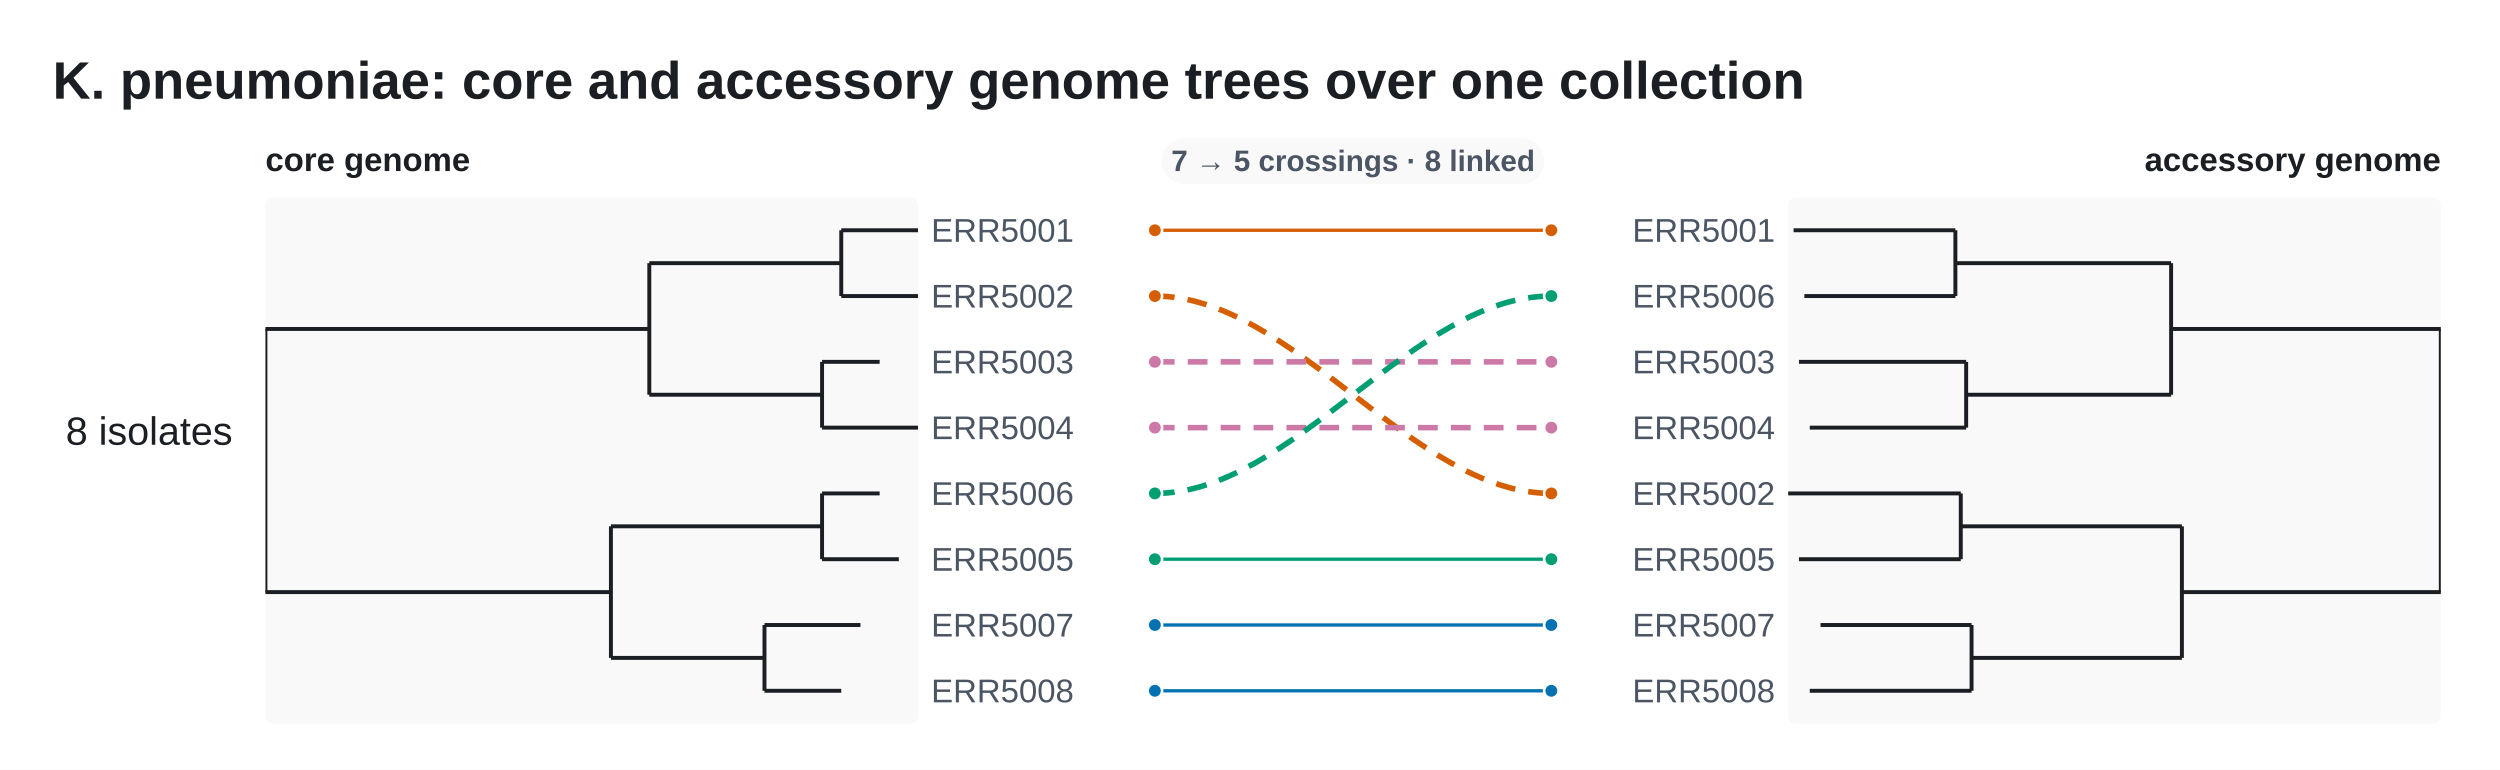
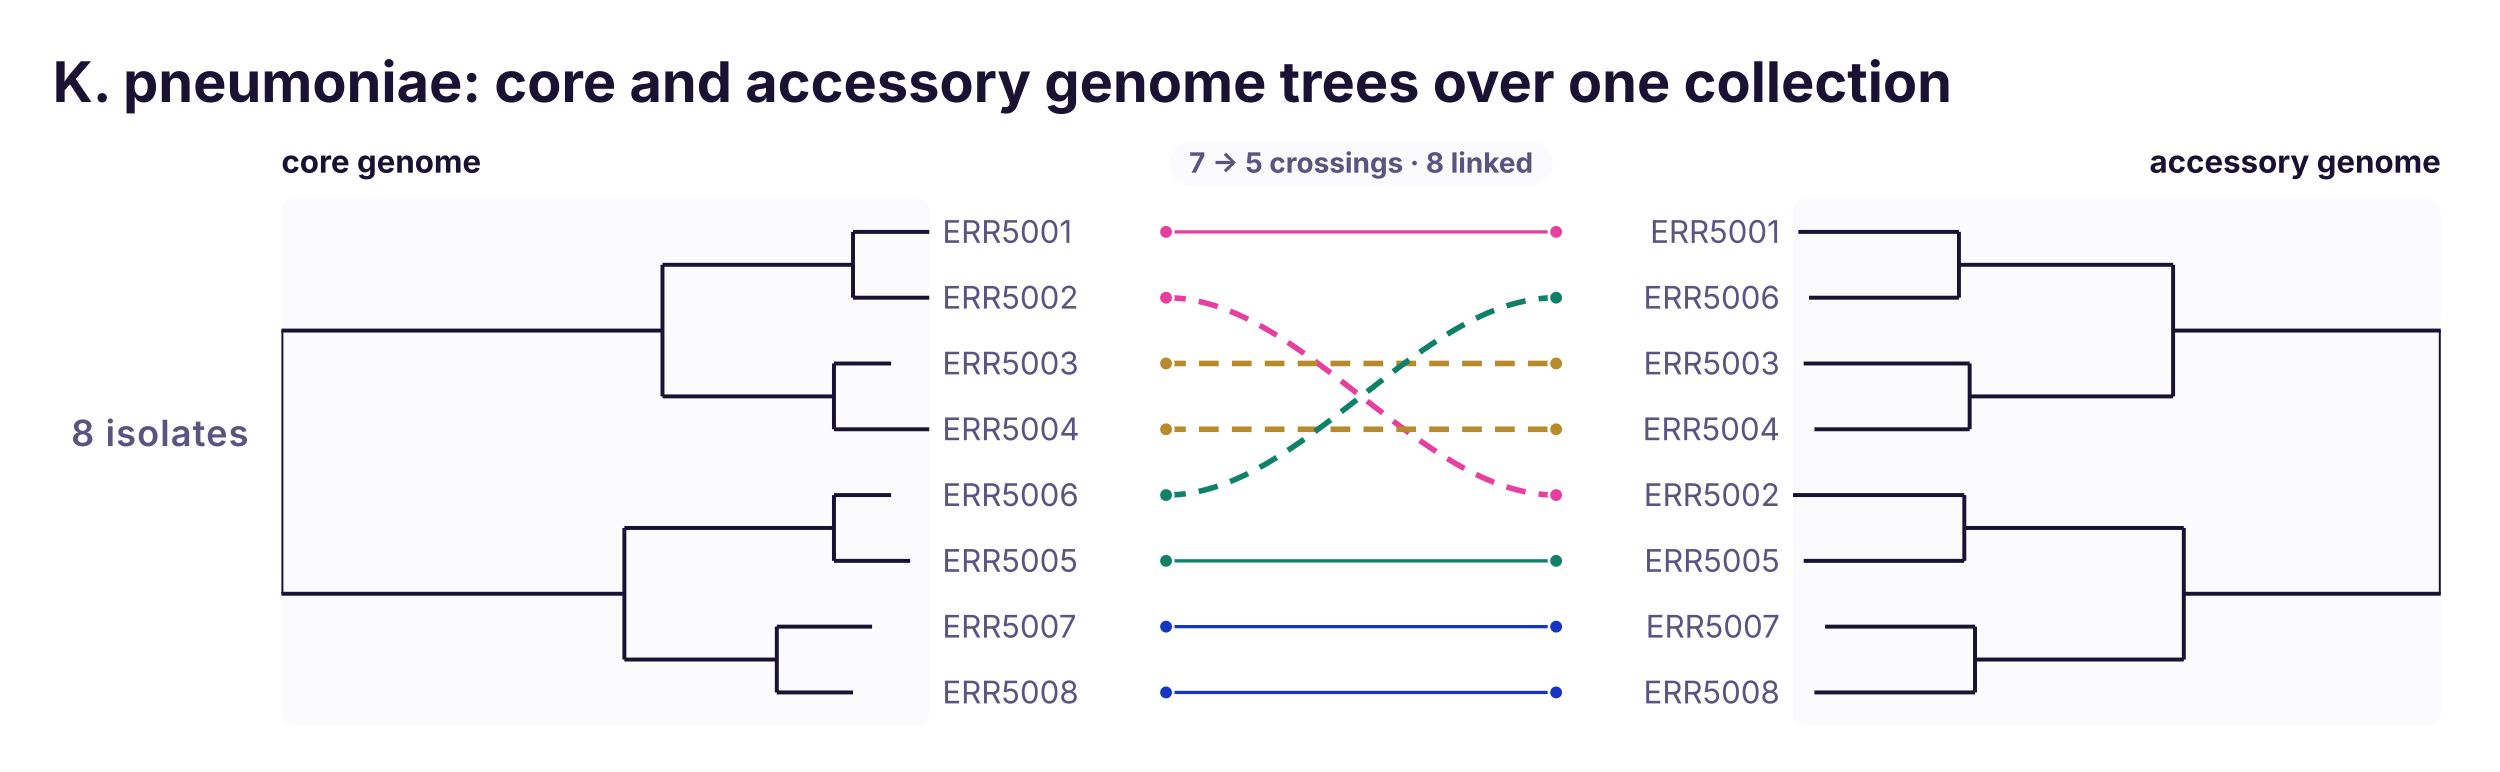
- <svg xmlns="http://www.w3.org/2000/svg" width="760" height="234" viewBox="0 0 760 234" font-family="Liberation Sans, Arial, Helvetica, sans-serif" role="img" aria-labelledby="karyon-title karyon-desc">
+ <svg xmlns="http://www.w3.org/2000/svg" width="760" height="234.5" viewBox="0 0 760 234.5" font-family="Inter, Liberation Sans, Arial, Helvetica, sans-serif" role="img" aria-labelledby="karyon-title karyon-desc">
  <defs>
    <clipPath id="karyon-clip-0">
-       <rect x="80.688" y="42" width="661.312" height="178" />
+       <rect x="85.55" y="43" width="656.45" height="177.5" />
    </clipPath>
  </defs>
-   <rect x="0" y="0" width="760" height="234" fill="#ffffff" />
-   <text x="16" y="30" fill="#1b1f23" font-size="16" text-anchor="start" font-weight="bold">K. pneumoniae: core and accessory genome trees over one collection</text>
-   <text x="70.688" y="135.2" fill="#1b1f23" font-size="12" text-anchor="end">8 isolates</text>
+   <rect x="0" y="0" width="760" height="234.5" fill="#ffffff" />
+   <text x="16" y="31" fill="#1a1233" font-size="17" text-anchor="start" font-weight="bold">K. pneumoniae: core and accessory genome trees over one collection</text>
+   <text x="75.55" y="135.6" fill="#5b5480" font-size="11" text-anchor="end" font-weight="600" letter-spacing="0.03em">8 isolates</text>
  <g clip-path="url(#karyon-clip-0)">
-     <rect x="80.688" y="60" width="198.394" height="160" rx="2.5" fill="#f9f9fa" />
-     <rect x="543.606" y="60" width="198.394" height="160" rx="2.5" fill="#f9f9fa" />
+     <rect x="85.55" y="60.5" width="196.935" height="160" rx="3.5" fill="#fbfafd" />
+     <rect x="545.065" y="60.5" width="196.935" height="160" rx="3.5" fill="#fbfafd" />
    <g>
-       <path d="M351.082 70C393.265 70 429.423 70 471.606 70" fill="none" stroke="#d55e00" stroke-width="1" />
-       <text x="283.082" y="73.5" fill="#4b5563" font-size="10" text-anchor="start">ERR5001</text>
-       <text x="539.606" y="73.5" fill="#4b5563" font-size="10" text-anchor="end">ERR5001</text>
-       <circle cx="351.082" cy="70" r="2.6" fill="#ffffff" />
-       <circle cx="351.082" cy="70" r="1.8" fill="#d55e00" />
-       <circle cx="471.606" cy="70" r="2.6" fill="#ffffff" />
-       <circle cx="471.606" cy="70" r="1.8" fill="#d55e00" />
+       <path d="M354.485 70.5C395.988 70.5 431.562 70.5 473.065 70.5" fill="none" stroke="#e63f9f" stroke-width="1" />
+       <text x="286.485" y="73.825" fill="#5b5480" font-size="9.5" text-anchor="start">ERR5001</text>
+       <text x="541.065" y="73.825" fill="#5b5480" font-size="9.5" text-anchor="end">ERR5001</text>
+       <circle cx="354.485" cy="70.5" r="2.6" fill="#ffffff" />
+       <circle cx="354.485" cy="70.5" r="1.8" fill="#e63f9f" />
+       <circle cx="473.065" cy="70.5" r="2.6" fill="#ffffff" />
+       <circle cx="473.065" cy="70.5" r="1.8" fill="#e63f9f" />
    </g>
    <g>
-       <path d="M351.082 90C393.265 90 429.423 150 471.606 150" fill="none" stroke="#d55e00" stroke-width="1.7" stroke-dasharray="6 4" />
-       <text x="283.082" y="93.5" fill="#4b5563" font-size="10" text-anchor="start">ERR5002</text>
-       <text x="539.606" y="153.5" fill="#4b5563" font-size="10" text-anchor="end">ERR5002</text>
-       <circle cx="351.082" cy="90" r="2.6" fill="#ffffff" />
-       <circle cx="351.082" cy="90" r="1.8" fill="#d55e00" />
-       <circle cx="471.606" cy="150" r="2.6" fill="#ffffff" />
-       <circle cx="471.606" cy="150" r="1.8" fill="#d55e00" />
+       <path d="M354.485 90.5C395.988 90.5 431.562 150.5 473.065 150.5" fill="none" stroke="#e63f9f" stroke-width="1.7" stroke-dasharray="6 4" />
+       <text x="286.485" y="93.825" fill="#5b5480" font-size="9.5" text-anchor="start">ERR5002</text>
+       <text x="541.065" y="153.825" fill="#5b5480" font-size="9.5" text-anchor="end">ERR5002</text>
+       <circle cx="354.485" cy="90.5" r="2.6" fill="#ffffff" />
+       <circle cx="354.485" cy="90.5" r="1.8" fill="#e63f9f" />
+       <circle cx="473.065" cy="150.5" r="2.6" fill="#ffffff" />
+       <circle cx="473.065" cy="150.5" r="1.8" fill="#e63f9f" />
    </g>
    <g>
-       <path d="M351.082 110C393.265 110 429.423 110 471.606 110" fill="none" stroke="#cc79a7" stroke-width="1.7" stroke-dasharray="6 4" />
-       <text x="283.082" y="113.5" fill="#4b5563" font-size="10" text-anchor="start">ERR5003</text>
-       <text x="539.606" y="113.5" fill="#4b5563" font-size="10" text-anchor="end">ERR5003</text>
-       <circle cx="351.082" cy="110" r="2.6" fill="#ffffff" />
-       <circle cx="351.082" cy="110" r="1.8" fill="#cc79a7" />
-       <circle cx="471.606" cy="110" r="2.6" fill="#ffffff" />
-       <circle cx="471.606" cy="110" r="1.8" fill="#cc79a7" />
+       <path d="M354.485 110.5C395.988 110.5 431.562 110.5 473.065 110.5" fill="none" stroke="#b78a2c" stroke-width="1.7" stroke-dasharray="6 4" />
+       <text x="286.485" y="113.825" fill="#5b5480" font-size="9.5" text-anchor="start">ERR5003</text>
+       <text x="541.065" y="113.825" fill="#5b5480" font-size="9.5" text-anchor="end">ERR5003</text>
+       <circle cx="354.485" cy="110.5" r="2.6" fill="#ffffff" />
+       <circle cx="354.485" cy="110.5" r="1.8" fill="#b78a2c" />
+       <circle cx="473.065" cy="110.5" r="2.6" fill="#ffffff" />
+       <circle cx="473.065" cy="110.5" r="1.8" fill="#b78a2c" />
    </g>
    <g>
-       <path d="M351.082 130C393.265 130 429.423 130 471.606 130" fill="none" stroke="#cc79a7" stroke-width="1.7" stroke-dasharray="6 4" />
-       <text x="283.082" y="133.5" fill="#4b5563" font-size="10" text-anchor="start">ERR5004</text>
-       <text x="539.606" y="133.5" fill="#4b5563" font-size="10" text-anchor="end">ERR5004</text>
-       <circle cx="351.082" cy="130" r="2.6" fill="#ffffff" />
-       <circle cx="351.082" cy="130" r="1.8" fill="#cc79a7" />
-       <circle cx="471.606" cy="130" r="2.6" fill="#ffffff" />
-       <circle cx="471.606" cy="130" r="1.8" fill="#cc79a7" />
+       <path d="M354.485 130.5C395.988 130.5 431.562 130.5 473.065 130.5" fill="none" stroke="#b78a2c" stroke-width="1.7" stroke-dasharray="6 4" />
+       <text x="286.485" y="133.825" fill="#5b5480" font-size="9.5" text-anchor="start">ERR5004</text>
+       <text x="541.065" y="133.825" fill="#5b5480" font-size="9.5" text-anchor="end">ERR5004</text>
+       <circle cx="354.485" cy="130.5" r="2.6" fill="#ffffff" />
+       <circle cx="354.485" cy="130.5" r="1.8" fill="#b78a2c" />
+       <circle cx="473.065" cy="130.5" r="2.6" fill="#ffffff" />
+       <circle cx="473.065" cy="130.5" r="1.8" fill="#b78a2c" />
    </g>
    <g>
-       <path d="M351.082 150C393.265 150 429.423 90 471.606 90" fill="none" stroke="#009e73" stroke-width="1.7" stroke-dasharray="6 4" />
-       <text x="283.082" y="153.5" fill="#4b5563" font-size="10" text-anchor="start">ERR5006</text>
-       <text x="539.606" y="93.5" fill="#4b5563" font-size="10" text-anchor="end">ERR5006</text>
-       <circle cx="351.082" cy="150" r="2.6" fill="#ffffff" />
-       <circle cx="351.082" cy="150" r="1.8" fill="#009e73" />
-       <circle cx="471.606" cy="90" r="2.6" fill="#ffffff" />
-       <circle cx="471.606" cy="90" r="1.8" fill="#009e73" />
+       <path d="M354.485 150.5C395.988 150.5 431.562 90.5 473.065 90.5" fill="none" stroke="#108169" stroke-width="1.7" stroke-dasharray="6 4" />
+       <text x="286.485" y="153.825" fill="#5b5480" font-size="9.5" text-anchor="start">ERR5006</text>
+       <text x="541.065" y="93.825" fill="#5b5480" font-size="9.5" text-anchor="end">ERR5006</text>
+       <circle cx="354.485" cy="150.5" r="2.6" fill="#ffffff" />
+       <circle cx="354.485" cy="150.5" r="1.8" fill="#108169" />
+       <circle cx="473.065" cy="90.5" r="2.6" fill="#ffffff" />
+       <circle cx="473.065" cy="90.5" r="1.8" fill="#108169" />
    </g>
    <g>
-       <path d="M351.082 170C393.265 170 429.423 170 471.606 170" fill="none" stroke="#009e73" stroke-width="1" />
-       <text x="283.082" y="173.5" fill="#4b5563" font-size="10" text-anchor="start">ERR5005</text>
-       <text x="539.606" y="173.5" fill="#4b5563" font-size="10" text-anchor="end">ERR5005</text>
-       <circle cx="351.082" cy="170" r="2.6" fill="#ffffff" />
-       <circle cx="351.082" cy="170" r="1.8" fill="#009e73" />
-       <circle cx="471.606" cy="170" r="2.6" fill="#ffffff" />
-       <circle cx="471.606" cy="170" r="1.8" fill="#009e73" />
+       <path d="M354.485 170.5C395.988 170.5 431.562 170.5 473.065 170.5" fill="none" stroke="#108169" stroke-width="1" />
+       <text x="286.485" y="173.825" fill="#5b5480" font-size="9.5" text-anchor="start">ERR5005</text>
+       <text x="541.065" y="173.825" fill="#5b5480" font-size="9.5" text-anchor="end">ERR5005</text>
+       <circle cx="354.485" cy="170.5" r="2.6" fill="#ffffff" />
+       <circle cx="354.485" cy="170.5" r="1.8" fill="#108169" />
+       <circle cx="473.065" cy="170.5" r="2.6" fill="#ffffff" />
+       <circle cx="473.065" cy="170.5" r="1.8" fill="#108169" />
    </g>
    <g>
-       <path d="M351.082 190C393.265 190 429.423 190 471.606 190" fill="none" stroke="#0072b2" stroke-width="1" />
-       <text x="283.082" y="193.5" fill="#4b5563" font-size="10" text-anchor="start">ERR5007</text>
-       <text x="539.606" y="193.5" fill="#4b5563" font-size="10" text-anchor="end">ERR5007</text>
-       <circle cx="351.082" cy="190" r="2.6" fill="#ffffff" />
-       <circle cx="351.082" cy="190" r="1.8" fill="#0072b2" />
-       <circle cx="471.606" cy="190" r="2.6" fill="#ffffff" />
-       <circle cx="471.606" cy="190" r="1.8" fill="#0072b2" />
+       <path d="M354.485 190.5C395.988 190.5 431.562 190.5 473.065 190.5" fill="none" stroke="#1634c2" stroke-width="1" />
+       <text x="286.485" y="193.825" fill="#5b5480" font-size="9.5" text-anchor="start">ERR5007</text>
+       <text x="541.065" y="193.825" fill="#5b5480" font-size="9.5" text-anchor="end">ERR5007</text>
+       <circle cx="354.485" cy="190.5" r="2.6" fill="#ffffff" />
+       <circle cx="354.485" cy="190.5" r="1.8" fill="#1634c2" />
+       <circle cx="473.065" cy="190.5" r="2.6" fill="#ffffff" />
+       <circle cx="473.065" cy="190.5" r="1.8" fill="#1634c2" />
    </g>
    <g>
-       <path d="M351.082 210C393.265 210 429.423 210 471.606 210" fill="none" stroke="#0072b2" stroke-width="1" />
-       <text x="283.082" y="213.5" fill="#4b5563" font-size="10" text-anchor="start">ERR5008</text>
-       <text x="539.606" y="213.5" fill="#4b5563" font-size="10" text-anchor="end">ERR5008</text>
-       <circle cx="351.082" cy="210" r="2.6" fill="#ffffff" />
-       <circle cx="351.082" cy="210" r="1.8" fill="#0072b2" />
-       <circle cx="471.606" cy="210" r="2.6" fill="#ffffff" />
-       <circle cx="471.606" cy="210" r="1.8" fill="#0072b2" />
+       <path d="M354.485 210.5C395.988 210.5 431.562 210.5 473.065 210.5" fill="none" stroke="#1634c2" stroke-width="1" />
+       <text x="286.485" y="213.825" fill="#5b5480" font-size="9.5" text-anchor="start">ERR5008</text>
+       <text x="541.065" y="213.825" fill="#5b5480" font-size="9.5" text-anchor="end">ERR5008</text>
+       <circle cx="354.485" cy="210.5" r="2.6" fill="#ffffff" />
+       <circle cx="354.485" cy="210.5" r="1.8" fill="#1634c2" />
+       <circle cx="473.065" cy="210.5" r="2.6" fill="#ffffff" />
+       <circle cx="473.065" cy="210.5" r="1.8" fill="#1634c2" />
    </g>
-     <line x1="80.688" y1="100" x2="197.39" y2="100" stroke="#1b1f23" stroke-width="1.2" />
-     <line x1="197.39" y1="80" x2="255.741" y2="80" stroke="#1b1f23" stroke-width="1.2" />
-     <line x1="255.741" y1="70" x2="279.082" y2="70" stroke="#1b1f23" stroke-width="1.2" />
-     <line x1="255.741" y1="90" x2="279.082" y2="90" stroke="#1b1f23" stroke-width="1.2" />
-     <line x1="197.39" y1="120" x2="249.906" y2="120" stroke="#1b1f23" stroke-width="1.2" />
-     <line x1="249.906" y1="110" x2="267.411" y2="110" stroke="#1b1f23" stroke-width="1.2" />
-     <line x1="249.906" y1="130" x2="279.082" y2="130" stroke="#1b1f23" stroke-width="1.2" />
-     <line x1="80.688" y1="180" x2="185.72" y2="180" stroke="#1b1f23" stroke-width="1.2" />
-     <line x1="185.72" y1="160" x2="249.906" y2="160" stroke="#1b1f23" stroke-width="1.2" />
-     <line x1="249.906" y1="170" x2="273.246" y2="170" stroke="#1b1f23" stroke-width="1.2" />
-     <line x1="249.906" y1="150" x2="267.411" y2="150" stroke="#1b1f23" stroke-width="1.2" />
-     <line x1="185.72" y1="200" x2="232.401" y2="200" stroke="#1b1f23" stroke-width="1.2" />
-     <line x1="232.401" y1="190" x2="261.576" y2="190" stroke="#1b1f23" stroke-width="1.2" />
-     <line x1="232.401" y1="210" x2="255.741" y2="210" stroke="#1b1f23" stroke-width="1.2" />
-     <line x1="80.688" y1="100" x2="80.688" y2="180" stroke="#1b1f23" stroke-width="1.2" />
-     <line x1="197.39" y1="80" x2="197.39" y2="120" stroke="#1b1f23" stroke-width="1.2" />
-     <line x1="255.741" y1="70" x2="255.741" y2="90" stroke="#1b1f23" stroke-width="1.2" />
-     <line x1="249.906" y1="110" x2="249.906" y2="130" stroke="#1b1f23" stroke-width="1.2" />
-     <line x1="185.72" y1="160" x2="185.72" y2="200" stroke="#1b1f23" stroke-width="1.2" />
-     <line x1="249.906" y1="150" x2="249.906" y2="170" stroke="#1b1f23" stroke-width="1.2" />
-     <line x1="232.401" y1="190" x2="232.401" y2="210" stroke="#1b1f23" stroke-width="1.2" />
-     <line x1="742" y1="100" x2="660.019" y2="100" stroke="#1b1f23" stroke-width="1.2" />
-     <line x1="660.019" y1="80" x2="594.435" y2="80" stroke="#1b1f23" stroke-width="1.2" />
-     <line x1="594.435" y1="70" x2="545.246" y2="70" stroke="#1b1f23" stroke-width="1.2" />
-     <line x1="594.435" y1="90" x2="548.525" y2="90" stroke="#1b1f23" stroke-width="1.2" />
-     <line x1="660.019" y1="120" x2="597.714" y2="120" stroke="#1b1f23" stroke-width="1.2" />
-     <line x1="597.714" y1="110" x2="546.886" y2="110" stroke="#1b1f23" stroke-width="1.2" />
-     <line x1="597.714" y1="130" x2="550.165" y2="130" stroke="#1b1f23" stroke-width="1.2" />
-     <line x1="742" y1="180" x2="663.298" y2="180" stroke="#1b1f23" stroke-width="1.2" />
-     <line x1="663.298" y1="160" x2="596.074" y2="160" stroke="#1b1f23" stroke-width="1.2" />
-     <line x1="596.074" y1="170" x2="546.886" y2="170" stroke="#1b1f23" stroke-width="1.2" />
-     <line x1="596.074" y1="150" x2="543.606" y2="150" stroke="#1b1f23" stroke-width="1.2" />
-     <line x1="663.298" y1="200" x2="599.353" y2="200" stroke="#1b1f23" stroke-width="1.2" />
-     <line x1="599.353" y1="190" x2="553.444" y2="190" stroke="#1b1f23" stroke-width="1.2" />
-     <line x1="599.353" y1="210" x2="550.165" y2="210" stroke="#1b1f23" stroke-width="1.2" />
-     <line x1="742" y1="100" x2="742" y2="180" stroke="#1b1f23" stroke-width="1.2" />
-     <line x1="660.019" y1="80" x2="660.019" y2="120" stroke="#1b1f23" stroke-width="1.2" />
-     <line x1="594.435" y1="70" x2="594.435" y2="90" stroke="#1b1f23" stroke-width="1.2" />
-     <line x1="597.714" y1="110" x2="597.714" y2="130" stroke="#1b1f23" stroke-width="1.2" />
-     <line x1="663.298" y1="160" x2="663.298" y2="200" stroke="#1b1f23" stroke-width="1.2" />
-     <line x1="596.074" y1="150" x2="596.074" y2="170" stroke="#1b1f23" stroke-width="1.2" />
-     <line x1="599.353" y1="190" x2="599.353" y2="210" stroke="#1b1f23" stroke-width="1.2" />
-     <text x="80.688" y="52" fill="#1b1f23" font-size="10" text-anchor="start" font-weight="bold">core genome</text>
-     <text x="742" y="52" fill="#1b1f23" font-size="10" text-anchor="end" font-weight="bold">accessory genome</text>
-     <rect x="353.174" y="42" width="116.339" height="14" rx="7" fill="#f9f9fa" />
-     <text x="411.344" y="52" fill="#4b5563" font-size="9" text-anchor="middle" font-weight="bold">7 → 5 crossings · 8 linked</text>
+     <line x1="85.55" y1="100.5" x2="201.394" y2="100.5" stroke="#1a1233" stroke-width="1.2" />
+     <line x1="201.394" y1="80.5" x2="259.316" y2="80.5" stroke="#1a1233" stroke-width="1.2" />
+     <line x1="259.316" y1="70.5" x2="282.485" y2="70.5" stroke="#1a1233" stroke-width="1.2" />
+     <line x1="259.316" y1="90.5" x2="282.485" y2="90.5" stroke="#1a1233" stroke-width="1.2" />
+     <line x1="201.394" y1="120.5" x2="253.524" y2="120.5" stroke="#1a1233" stroke-width="1.2" />
+     <line x1="253.524" y1="110.5" x2="270.901" y2="110.5" stroke="#1a1233" stroke-width="1.2" />
+     <line x1="253.524" y1="130.5" x2="282.485" y2="130.5" stroke="#1a1233" stroke-width="1.2" />
+     <line x1="85.55" y1="180.5" x2="189.81" y2="180.5" stroke="#1a1233" stroke-width="1.2" />
+     <line x1="189.81" y1="160.5" x2="253.524" y2="160.5" stroke="#1a1233" stroke-width="1.2" />
+     <line x1="253.524" y1="170.5" x2="276.693" y2="170.5" stroke="#1a1233" stroke-width="1.2" />
+     <line x1="253.524" y1="150.5" x2="270.901" y2="150.5" stroke="#1a1233" stroke-width="1.2" />
+     <line x1="189.81" y1="200.5" x2="236.147" y2="200.5" stroke="#1a1233" stroke-width="1.2" />
+     <line x1="236.147" y1="190.5" x2="265.108" y2="190.5" stroke="#1a1233" stroke-width="1.2" />
+     <line x1="236.147" y1="210.5" x2="259.316" y2="210.5" stroke="#1a1233" stroke-width="1.2" />
+     <line x1="85.55" y1="100.5" x2="85.55" y2="180.5" stroke="#1a1233" stroke-width="1.2" />
+     <line x1="201.394" y1="80.5" x2="201.394" y2="120.5" stroke="#1a1233" stroke-width="1.2" />
+     <line x1="259.316" y1="70.5" x2="259.316" y2="90.5" stroke="#1a1233" stroke-width="1.2" />
+     <line x1="253.524" y1="110.5" x2="253.524" y2="130.5" stroke="#1a1233" stroke-width="1.2" />
+     <line x1="189.81" y1="160.5" x2="189.81" y2="200.5" stroke="#1a1233" stroke-width="1.2" />
+     <line x1="253.524" y1="150.5" x2="253.524" y2="170.5" stroke="#1a1233" stroke-width="1.2" />
+     <line x1="236.147" y1="190.5" x2="236.147" y2="210.5" stroke="#1a1233" stroke-width="1.2" />
+     <line x1="742" y1="100.5" x2="660.622" y2="100.5" stroke="#1a1233" stroke-width="1.2" />
+     <line x1="660.622" y1="80.5" x2="595.519" y2="80.5" stroke="#1a1233" stroke-width="1.2" />
+     <line x1="595.519" y1="70.5" x2="546.693" y2="70.5" stroke="#1a1233" stroke-width="1.2" />
+     <line x1="595.519" y1="90.5" x2="549.948" y2="90.5" stroke="#1a1233" stroke-width="1.2" />
+     <line x1="660.622" y1="120.5" x2="598.775" y2="120.5" stroke="#1a1233" stroke-width="1.2" />
+     <line x1="598.775" y1="110.5" x2="548.32" y2="110.5" stroke="#1a1233" stroke-width="1.2" />
+     <line x1="598.775" y1="130.5" x2="551.575" y2="130.5" stroke="#1a1233" stroke-width="1.2" />
+     <line x1="742" y1="180.5" x2="663.877" y2="180.5" stroke="#1a1233" stroke-width="1.2" />
+     <line x1="663.877" y1="160.5" x2="597.147" y2="160.5" stroke="#1a1233" stroke-width="1.2" />
+     <line x1="597.147" y1="170.5" x2="548.32" y2="170.5" stroke="#1a1233" stroke-width="1.2" />
+     <line x1="597.147" y1="150.5" x2="545.065" y2="150.5" stroke="#1a1233" stroke-width="1.2" />
+     <line x1="663.877" y1="200.5" x2="600.402" y2="200.5" stroke="#1a1233" stroke-width="1.2" />
+     <line x1="600.402" y1="190.5" x2="554.83" y2="190.5" stroke="#1a1233" stroke-width="1.2" />
+     <line x1="600.402" y1="210.5" x2="551.575" y2="210.5" stroke="#1a1233" stroke-width="1.2" />
+     <line x1="742" y1="100.5" x2="742" y2="180.5" stroke="#1a1233" stroke-width="1.2" />
+     <line x1="660.622" y1="80.5" x2="660.622" y2="120.5" stroke="#1a1233" stroke-width="1.2" />
+     <line x1="595.519" y1="70.5" x2="595.519" y2="90.5" stroke="#1a1233" stroke-width="1.2" />
+     <line x1="598.775" y1="110.5" x2="598.775" y2="130.5" stroke="#1a1233" stroke-width="1.2" />
+     <line x1="663.877" y1="160.5" x2="663.877" y2="200.5" stroke="#1a1233" stroke-width="1.2" />
+     <line x1="597.147" y1="150.5" x2="597.147" y2="170.5" stroke="#1a1233" stroke-width="1.2" />
+     <line x1="600.402" y1="190.5" x2="600.402" y2="210.5" stroke="#1a1233" stroke-width="1.2" />
+     <text x="85.55" y="52.5" fill="#1a1233" font-size="9.5" text-anchor="start" font-weight="bold">core genome</text>
+     <text x="742" y="52.5" fill="#1a1233" font-size="9.5" text-anchor="end" font-weight="bold">accessory genome</text>
+     <rect x="355.52" y="43" width="116.51" height="13.5" rx="6.75" fill="#fbfafd" />
+     <text x="413.775" y="52.5" fill="#5b5480" font-size="8.5" text-anchor="middle" font-weight="bold">7 → 5 crossings · 8 linked</text>
  </g>
</svg>
